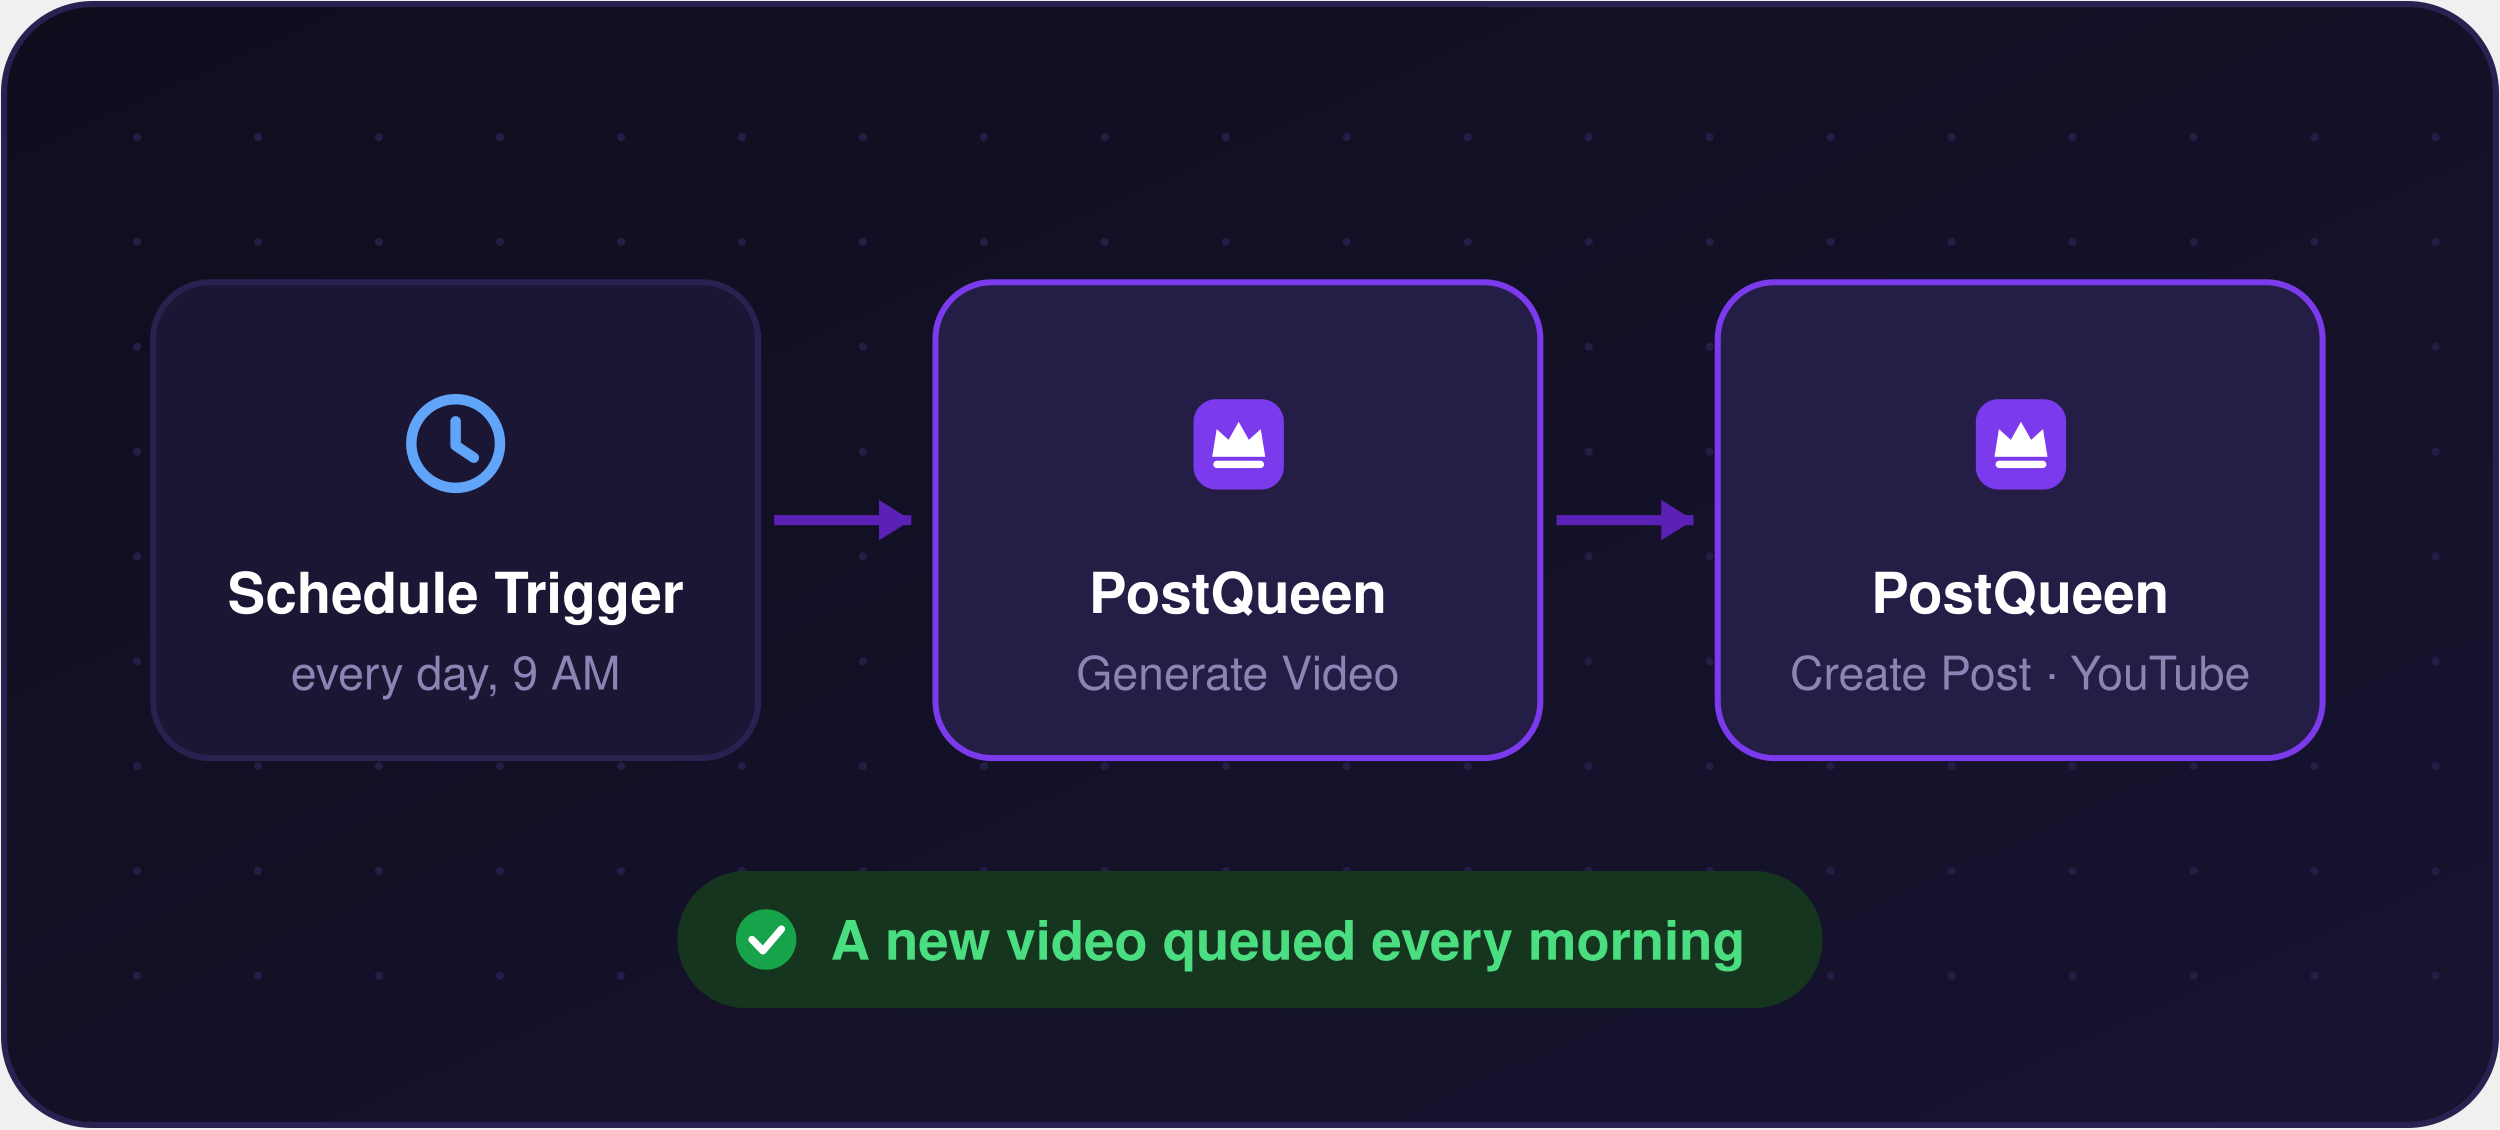
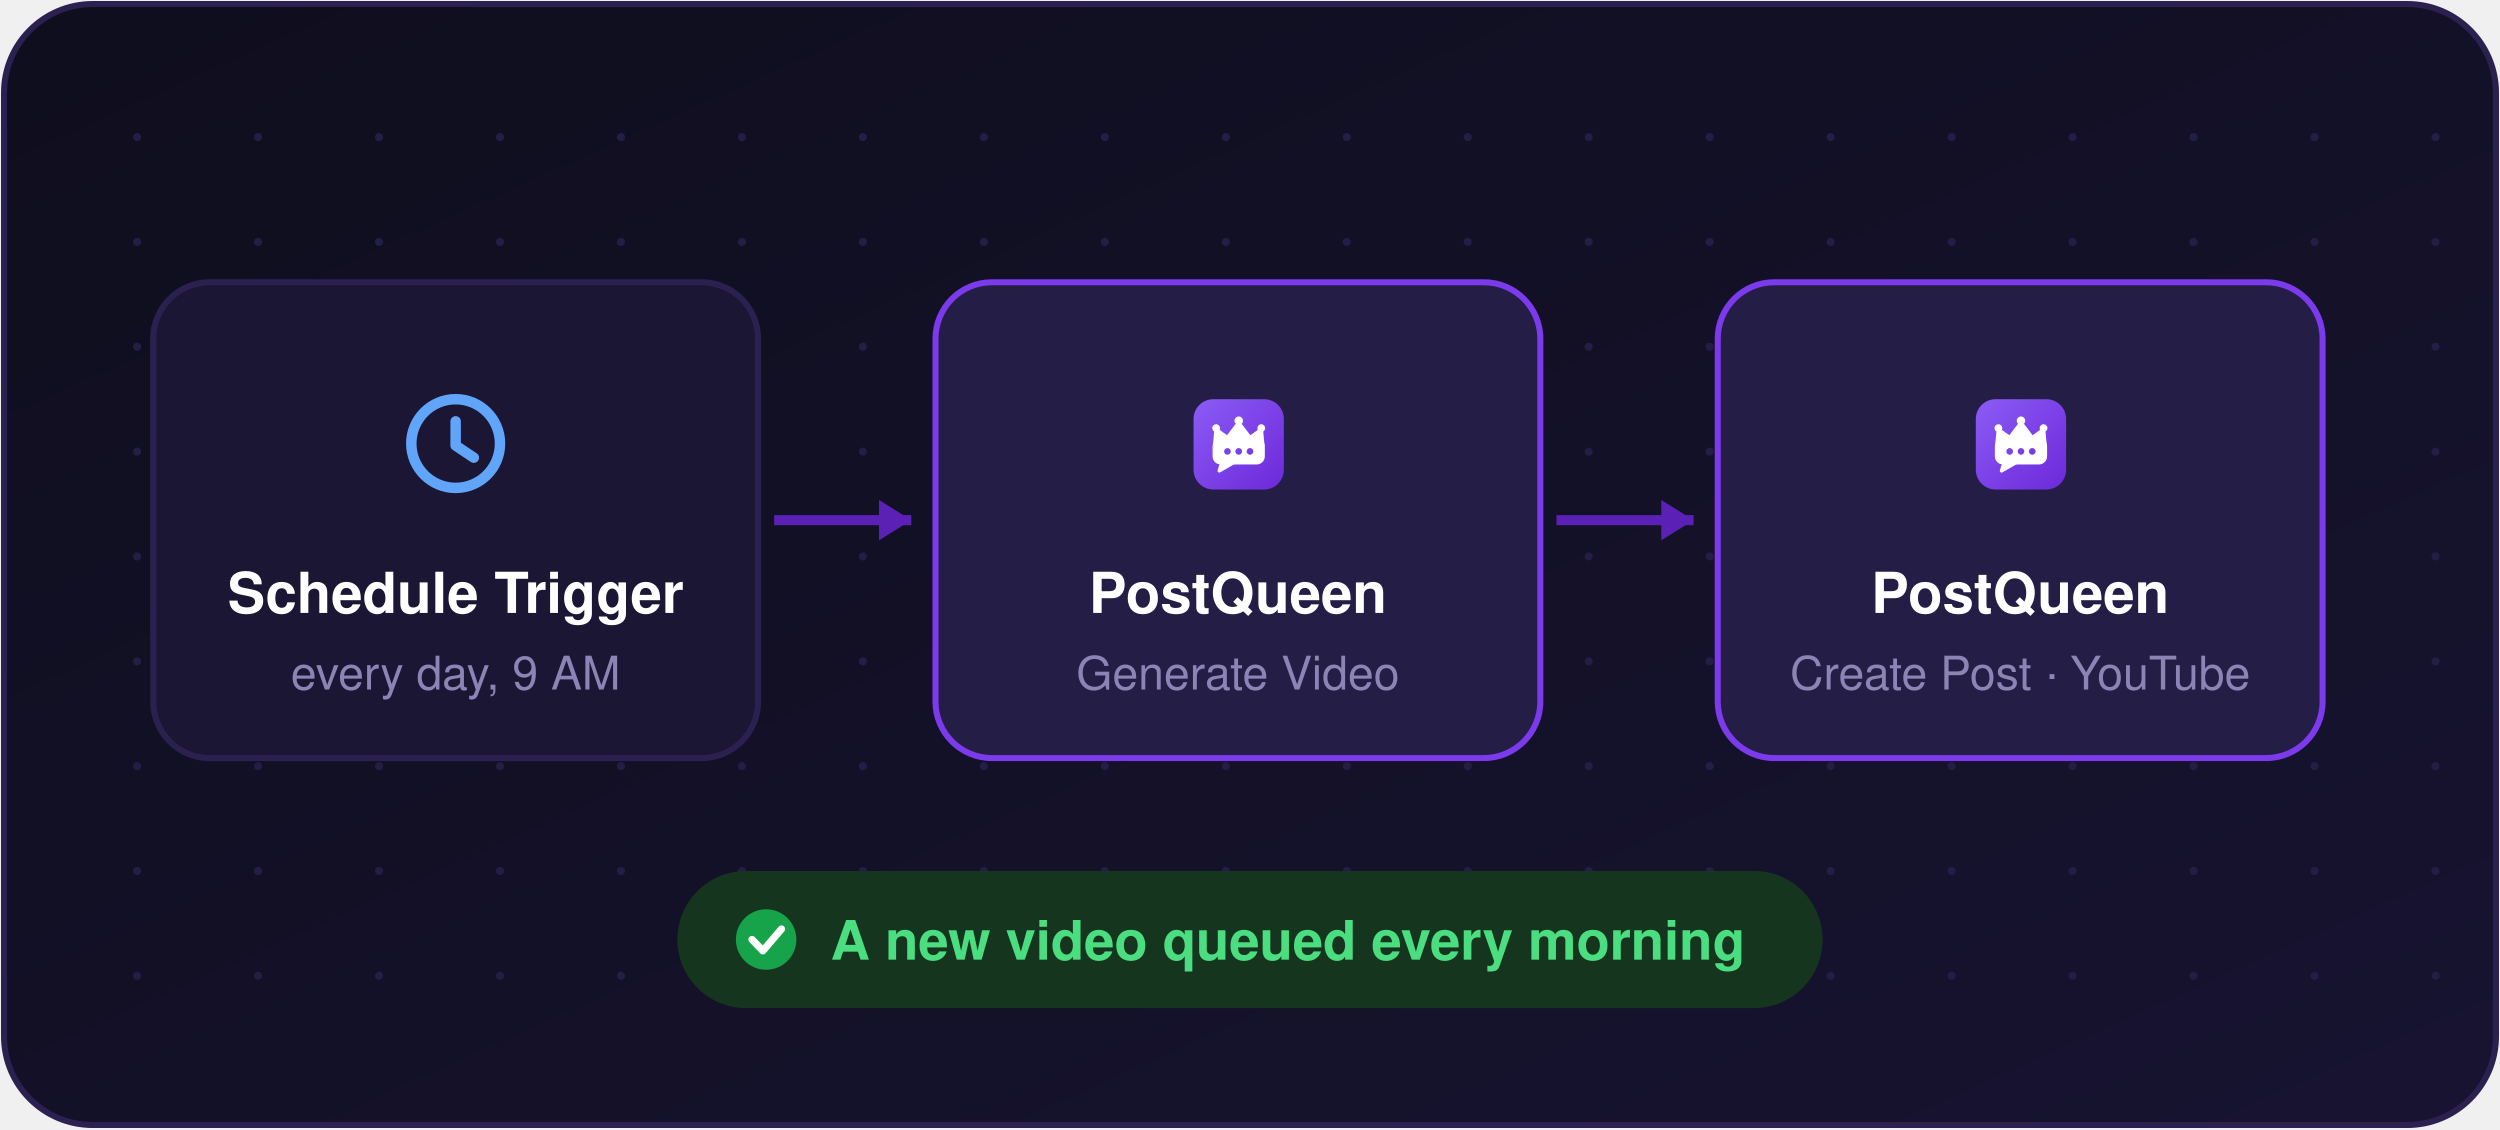
<svg xmlns="http://www.w3.org/2000/svg" width="620" height="280" viewBox="0 0 620 280" role="img" aria-label="n8n workflow: schedule trigger every morning, PostQueen Generate Video, PostQueen Create Post to YouTube. A new video queued every morning">
  <defs>
+     <linearGradient id="pqtile" gradientUnits="userSpaceOnUse" x1="0" y1="0" x2="512" y2="512">
+       <stop offset="0" stop-color="#8b5cf6" />
+       <stop offset="1" stop-color="#6d28d9" />
+     </linearGradient>
    <linearGradient id="bg" x1="0" y1="0" x2="1" y2="1">
      <stop offset="0" stop-color="#0f0e1d" />
      <stop offset="1" stop-color="#171331" />
    </linearGradient>
  </defs>
  <rect x="1" y="1" width="618" height="278" rx="22" fill="url(#bg)" stroke="#2a2150" stroke-width="1.5" />
  <circle cx="34" cy="34" r="1" fill="#241d45" />
  <circle cx="64" cy="34" r="1" fill="#241d45" />
  <circle cx="94" cy="34" r="1" fill="#241d45" />
  <circle cx="124" cy="34" r="1" fill="#241d45" />
  <circle cx="154" cy="34" r="1" fill="#241d45" />
  <circle cx="184" cy="34" r="1" fill="#241d45" />
  <circle cx="214" cy="34" r="1" fill="#241d45" />
  <circle cx="244" cy="34" r="1" fill="#241d45" />
  <circle cx="274" cy="34" r="1" fill="#241d45" />
  <circle cx="304" cy="34" r="1" fill="#241d45" />
  <circle cx="334" cy="34" r="1" fill="#241d45" />
  <circle cx="364" cy="34" r="1" fill="#241d45" />
  <circle cx="394" cy="34" r="1" fill="#241d45" />
  <circle cx="424" cy="34" r="1" fill="#241d45" />
  <circle cx="454" cy="34" r="1" fill="#241d45" />
  <circle cx="484" cy="34" r="1" fill="#241d45" />
  <circle cx="514" cy="34" r="1" fill="#241d45" />
  <circle cx="544" cy="34" r="1" fill="#241d45" />
  <circle cx="574" cy="34" r="1" fill="#241d45" />
  <circle cx="604" cy="34" r="1" fill="#241d45" />
  <circle cx="34" cy="60" r="1" fill="#241d45" />
  <circle cx="64" cy="60" r="1" fill="#241d45" />
  <circle cx="94" cy="60" r="1" fill="#241d45" />
  <circle cx="124" cy="60" r="1" fill="#241d45" />
  <circle cx="154" cy="60" r="1" fill="#241d45" />
  <circle cx="184" cy="60" r="1" fill="#241d45" />
  <circle cx="214" cy="60" r="1" fill="#241d45" />
  <circle cx="244" cy="60" r="1" fill="#241d45" />
  <circle cx="274" cy="60" r="1" fill="#241d45" />
  <circle cx="304" cy="60" r="1" fill="#241d45" />
  <circle cx="334" cy="60" r="1" fill="#241d45" />
  <circle cx="364" cy="60" r="1" fill="#241d45" />
  <circle cx="394" cy="60" r="1" fill="#241d45" />
  <circle cx="424" cy="60" r="1" fill="#241d45" />
  <circle cx="454" cy="60" r="1" fill="#241d45" />
  <circle cx="484" cy="60" r="1" fill="#241d45" />
  <circle cx="514" cy="60" r="1" fill="#241d45" />
  <circle cx="544" cy="60" r="1" fill="#241d45" />
  <circle cx="574" cy="60" r="1" fill="#241d45" />
  <circle cx="604" cy="60" r="1" fill="#241d45" />
  <circle cx="34" cy="86" r="1" fill="#241d45" />
  <circle cx="64" cy="86" r="1" fill="#241d45" />
  <circle cx="94" cy="86" r="1" fill="#241d45" />
  <circle cx="124" cy="86" r="1" fill="#241d45" />
  <circle cx="154" cy="86" r="1" fill="#241d45" />
  <circle cx="184" cy="86" r="1" fill="#241d45" />
  <circle cx="214" cy="86" r="1" fill="#241d45" />
  <circle cx="244" cy="86" r="1" fill="#241d45" />
  <circle cx="274" cy="86" r="1" fill="#241d45" />
  <circle cx="304" cy="86" r="1" fill="#241d45" />
  <circle cx="334" cy="86" r="1" fill="#241d45" />
  <circle cx="364" cy="86" r="1" fill="#241d45" />
  <circle cx="394" cy="86" r="1" fill="#241d45" />
  <circle cx="424" cy="86" r="1" fill="#241d45" />
  <circle cx="454" cy="86" r="1" fill="#241d45" />
  <circle cx="484" cy="86" r="1" fill="#241d45" />
  <circle cx="514" cy="86" r="1" fill="#241d45" />
  <circle cx="544" cy="86" r="1" fill="#241d45" />
  <circle cx="574" cy="86" r="1" fill="#241d45" />
  <circle cx="604" cy="86" r="1" fill="#241d45" />
  <circle cx="34" cy="112" r="1" fill="#241d45" />
  <circle cx="64" cy="112" r="1" fill="#241d45" />
  <circle cx="94" cy="112" r="1" fill="#241d45" />
  <circle cx="124" cy="112" r="1" fill="#241d45" />
  <circle cx="154" cy="112" r="1" fill="#241d45" />
  <circle cx="184" cy="112" r="1" fill="#241d45" />
  <circle cx="214" cy="112" r="1" fill="#241d45" />
  <circle cx="244" cy="112" r="1" fill="#241d45" />
  <circle cx="274" cy="112" r="1" fill="#241d45" />
  <circle cx="304" cy="112" r="1" fill="#241d45" />
  <circle cx="334" cy="112" r="1" fill="#241d45" />
  <circle cx="364" cy="112" r="1" fill="#241d45" />
  <circle cx="394" cy="112" r="1" fill="#241d45" />
  <circle cx="424" cy="112" r="1" fill="#241d45" />
  <circle cx="454" cy="112" r="1" fill="#241d45" />
  <circle cx="484" cy="112" r="1" fill="#241d45" />
  <circle cx="514" cy="112" r="1" fill="#241d45" />
  <circle cx="544" cy="112" r="1" fill="#241d45" />
  <circle cx="574" cy="112" r="1" fill="#241d45" />
  <circle cx="604" cy="112" r="1" fill="#241d45" />
  <circle cx="34" cy="138" r="1" fill="#241d45" />
  <circle cx="64" cy="138" r="1" fill="#241d45" />
  <circle cx="94" cy="138" r="1" fill="#241d45" />
  <circle cx="124" cy="138" r="1" fill="#241d45" />
  <circle cx="154" cy="138" r="1" fill="#241d45" />
  <circle cx="184" cy="138" r="1" fill="#241d45" />
  <circle cx="214" cy="138" r="1" fill="#241d45" />
  <circle cx="244" cy="138" r="1" fill="#241d45" />
  <circle cx="274" cy="138" r="1" fill="#241d45" />
  <circle cx="304" cy="138" r="1" fill="#241d45" />
  <circle cx="334" cy="138" r="1" fill="#241d45" />
  <circle cx="364" cy="138" r="1" fill="#241d45" />
  <circle cx="394" cy="138" r="1" fill="#241d45" />
  <circle cx="424" cy="138" r="1" fill="#241d45" />
  <circle cx="454" cy="138" r="1" fill="#241d45" />
  <circle cx="484" cy="138" r="1" fill="#241d45" />
  <circle cx="514" cy="138" r="1" fill="#241d45" />
  <circle cx="544" cy="138" r="1" fill="#241d45" />
  <circle cx="574" cy="138" r="1" fill="#241d45" />
  <circle cx="604" cy="138" r="1" fill="#241d45" />
  <circle cx="34" cy="164" r="1" fill="#241d45" />
  <circle cx="64" cy="164" r="1" fill="#241d45" />
  <circle cx="94" cy="164" r="1" fill="#241d45" />
  <circle cx="124" cy="164" r="1" fill="#241d45" />
  <circle cx="154" cy="164" r="1" fill="#241d45" />
  <circle cx="184" cy="164" r="1" fill="#241d45" />
  <circle cx="214" cy="164" r="1" fill="#241d45" />
  <circle cx="244" cy="164" r="1" fill="#241d45" />
  <circle cx="274" cy="164" r="1" fill="#241d45" />
  <circle cx="304" cy="164" r="1" fill="#241d45" />
  <circle cx="334" cy="164" r="1" fill="#241d45" />
  <circle cx="364" cy="164" r="1" fill="#241d45" />
  <circle cx="394" cy="164" r="1" fill="#241d45" />
  <circle cx="424" cy="164" r="1" fill="#241d45" />
  <circle cx="454" cy="164" r="1" fill="#241d45" />
  <circle cx="484" cy="164" r="1" fill="#241d45" />
  <circle cx="514" cy="164" r="1" fill="#241d45" />
  <circle cx="544" cy="164" r="1" fill="#241d45" />
  <circle cx="574" cy="164" r="1" fill="#241d45" />
  <circle cx="604" cy="164" r="1" fill="#241d45" />
  <circle cx="34" cy="190" r="1" fill="#241d45" />
  <circle cx="64" cy="190" r="1" fill="#241d45" />
  <circle cx="94" cy="190" r="1" fill="#241d45" />
  <circle cx="124" cy="190" r="1" fill="#241d45" />
  <circle cx="154" cy="190" r="1" fill="#241d45" />
  <circle cx="184" cy="190" r="1" fill="#241d45" />
  <circle cx="214" cy="190" r="1" fill="#241d45" />
  <circle cx="244" cy="190" r="1" fill="#241d45" />
  <circle cx="274" cy="190" r="1" fill="#241d45" />
  <circle cx="304" cy="190" r="1" fill="#241d45" />
  <circle cx="334" cy="190" r="1" fill="#241d45" />
  <circle cx="364" cy="190" r="1" fill="#241d45" />
  <circle cx="394" cy="190" r="1" fill="#241d45" />
  <circle cx="424" cy="190" r="1" fill="#241d45" />
  <circle cx="454" cy="190" r="1" fill="#241d45" />
  <circle cx="484" cy="190" r="1" fill="#241d45" />
  <circle cx="514" cy="190" r="1" fill="#241d45" />
  <circle cx="544" cy="190" r="1" fill="#241d45" />
  <circle cx="574" cy="190" r="1" fill="#241d45" />
  <circle cx="604" cy="190" r="1" fill="#241d45" />
  <circle cx="34" cy="216" r="1" fill="#241d45" />
  <circle cx="64" cy="216" r="1" fill="#241d45" />
  <circle cx="94" cy="216" r="1" fill="#241d45" />
  <circle cx="124" cy="216" r="1" fill="#241d45" />
  <circle cx="154" cy="216" r="1" fill="#241d45" />
  <circle cx="184" cy="216" r="1" fill="#241d45" />
  <circle cx="214" cy="216" r="1" fill="#241d45" />
  <circle cx="244" cy="216" r="1" fill="#241d45" />
  <circle cx="274" cy="216" r="1" fill="#241d45" />
  <circle cx="304" cy="216" r="1" fill="#241d45" />
  <circle cx="334" cy="216" r="1" fill="#241d45" />
  <circle cx="364" cy="216" r="1" fill="#241d45" />
  <circle cx="394" cy="216" r="1" fill="#241d45" />
  <circle cx="424" cy="216" r="1" fill="#241d45" />
  <circle cx="454" cy="216" r="1" fill="#241d45" />
  <circle cx="484" cy="216" r="1" fill="#241d45" />
  <circle cx="514" cy="216" r="1" fill="#241d45" />
  <circle cx="544" cy="216" r="1" fill="#241d45" />
  <circle cx="574" cy="216" r="1" fill="#241d45" />
  <circle cx="604" cy="216" r="1" fill="#241d45" />
  <circle cx="34" cy="242" r="1" fill="#241d45" />
  <circle cx="64" cy="242" r="1" fill="#241d45" />
  <circle cx="94" cy="242" r="1" fill="#241d45" />
  <circle cx="124" cy="242" r="1" fill="#241d45" />
  <circle cx="154" cy="242" r="1" fill="#241d45" />
  <circle cx="184" cy="242" r="1" fill="#241d45" />
  <circle cx="214" cy="242" r="1" fill="#241d45" />
  <circle cx="244" cy="242" r="1" fill="#241d45" />
  <circle cx="274" cy="242" r="1" fill="#241d45" />
  <circle cx="304" cy="242" r="1" fill="#241d45" />
  <circle cx="334" cy="242" r="1" fill="#241d45" />
  <circle cx="364" cy="242" r="1" fill="#241d45" />
  <circle cx="394" cy="242" r="1" fill="#241d45" />
  <circle cx="424" cy="242" r="1" fill="#241d45" />
  <circle cx="454" cy="242" r="1" fill="#241d45" />
  <circle cx="484" cy="242" r="1" fill="#241d45" />
  <circle cx="514" cy="242" r="1" fill="#241d45" />
  <circle cx="544" cy="242" r="1" fill="#241d45" />
  <circle cx="574" cy="242" r="1" fill="#241d45" />
  <circle cx="604" cy="242" r="1" fill="#241d45" />
  <rect x="38" y="70" width="150" height="118" rx="14" fill="#1b1633" stroke="#2a2150" stroke-width="1.5" />
  <g transform="translate(113,110)">
    <circle r="11" fill="none" stroke="#60a5fa" stroke-width="2.6" />
    <path d="M0,-5.5 L0,0.5 L4.5,3.5" fill="none" stroke="#60a5fa" stroke-width="2.6" stroke-linecap="round" stroke-linejoin="round" />
  </g>
  <text x="113" y="152" text-anchor="middle" font-family="'Segoe UI',Helvetica,Arial,sans-serif" font-size="14" font-weight="700" fill="#ffffff">Schedule Trigger</text>
  <text x="113" y="171" text-anchor="middle" font-family="'Segoe UI',Helvetica,Arial,sans-serif" font-size="11.5" fill="#8b84b5">every day, 9 AM</text>
  <rect x="232" y="70" width="150" height="118" rx="14" fill="#241d45" stroke="#7c3aed" stroke-width="1.5" />
  <g transform="translate(307,110)">
    <g transform="translate(-11,-11) scale(0.7)">
-       <rect width="32" height="32" rx="8" fill="#7c3aed" />
-       <path d="M6.6 20.4 L8.2 10.6 L12.4 14.4 L16 8 L19.6 14.4 L23.8 10.6 L25.4 20.4 Z" fill="#ffffff" />
-       <rect x="7" y="21.8" width="18" height="2.6" rx="1.3" fill="#ffffff" />
+       <g transform="scale(0.0625)">
+         <rect width="512" height="512" rx="112" fill="url(#pqtile)" />
+         <path d="M120 258L128 172L192 218L256 134L320 218L384 172L392 258ZM162 354L146 406L226 360Z" fill="#ffffff" stroke="#ffffff" stroke-width="20" stroke-linejoin="round" />
+         <path d="M106 164A22 22 0 1 0 150 164A22 22 0 1 0 106 164ZM232 122A24 24 0 1 0 280 122A24 24 0 1 0 232 122ZM362 164A22 22 0 1 0 406 164A22 22 0 1 0 362 164ZM154 222H358A46 46 0 0 1 404 268V324A46 46 0 0 1 358 370H154A46 46 0 0 1 108 324V268A46 46 0 0 1 154 222ZM173 296A19 19 0 1 0 211 296A19 19 0 1 0 173 296ZM237 296A19 19 0 1 0 275 296A19 19 0 1 0 237 296ZM301 296A19 19 0 1 0 339 296A19 19 0 1 0 301 296Z" fill="#ffffff" fill-rule="evenodd" />
+       </g>
    </g>
  </g>
  <text x="307" y="152" text-anchor="middle" font-family="'Segoe UI',Helvetica,Arial,sans-serif" font-size="14" font-weight="700" fill="#ffffff">PostQueen</text>
  <text x="307" y="171" text-anchor="middle" font-family="'Segoe UI',Helvetica,Arial,sans-serif" font-size="11.5" fill="#8b84b5">Generate Video</text>
  <rect x="426" y="70" width="150" height="118" rx="14" fill="#241d45" stroke="#7c3aed" stroke-width="1.5" />
  <g transform="translate(501,110)">
    <g transform="translate(-11,-11) scale(0.7)">
-       <rect width="32" height="32" rx="8" fill="#7c3aed" />
-       <path d="M6.6 20.4 L8.2 10.6 L12.4 14.4 L16 8 L19.6 14.4 L23.8 10.6 L25.4 20.4 Z" fill="#ffffff" />
-       <rect x="7" y="21.8" width="18" height="2.6" rx="1.3" fill="#ffffff" />
+       <g transform="scale(0.0625)">
+         <rect width="512" height="512" rx="112" fill="url(#pqtile)" />
+         <path d="M120 258L128 172L192 218L256 134L320 218L384 172L392 258ZM162 354L146 406L226 360Z" fill="#ffffff" stroke="#ffffff" stroke-width="20" stroke-linejoin="round" />
+         <path d="M106 164A22 22 0 1 0 150 164A22 22 0 1 0 106 164ZM232 122A24 24 0 1 0 280 122A24 24 0 1 0 232 122ZM362 164A22 22 0 1 0 406 164A22 22 0 1 0 362 164ZM154 222H358A46 46 0 0 1 404 268V324A46 46 0 0 1 358 370H154A46 46 0 0 1 108 324V268A46 46 0 0 1 154 222ZM173 296A19 19 0 1 0 211 296A19 19 0 1 0 173 296ZM237 296A19 19 0 1 0 275 296A19 19 0 1 0 237 296ZM301 296A19 19 0 1 0 339 296A19 19 0 1 0 301 296Z" fill="#ffffff" fill-rule="evenodd" />
+       </g>
    </g>
  </g>
  <text x="501" y="152" text-anchor="middle" font-family="'Segoe UI',Helvetica,Arial,sans-serif" font-size="14" font-weight="700" fill="#ffffff">PostQueen</text>
  <text x="501" y="171" text-anchor="middle" font-family="'Segoe UI',Helvetica,Arial,sans-serif" font-size="11.5" fill="#8b84b5">Create Post · YouTube</text>
  <line x1="192" y1="129" x2="226" y2="129" stroke="#5b21b6" stroke-width="2.5" />
  <path d="M226,129 L218,124 L218,134 Z" fill="#5b21b6" />
  <line x1="386" y1="129" x2="420" y2="129" stroke="#5b21b6" stroke-width="2.5" />
  <path d="M420,129 L412,124 L412,134 Z" fill="#5b21b6" />
  <rect x="168" y="216" width="284" height="34" rx="17" fill="#16351f" />
  <circle cx="190" cy="233" r="7.5" fill="#16a34a" />
  <path d="M186.5,233 L189.2,235.8 L193.8,230.4" stroke="#ffffff" stroke-width="1.8" fill="none" stroke-linecap="round" stroke-linejoin="round" />
  <text x="206" y="238" font-family="'Segoe UI',Helvetica,Arial,sans-serif" font-size="13.5" font-weight="600" fill="#4ade80">A new video queued every morning</text>
</svg>
